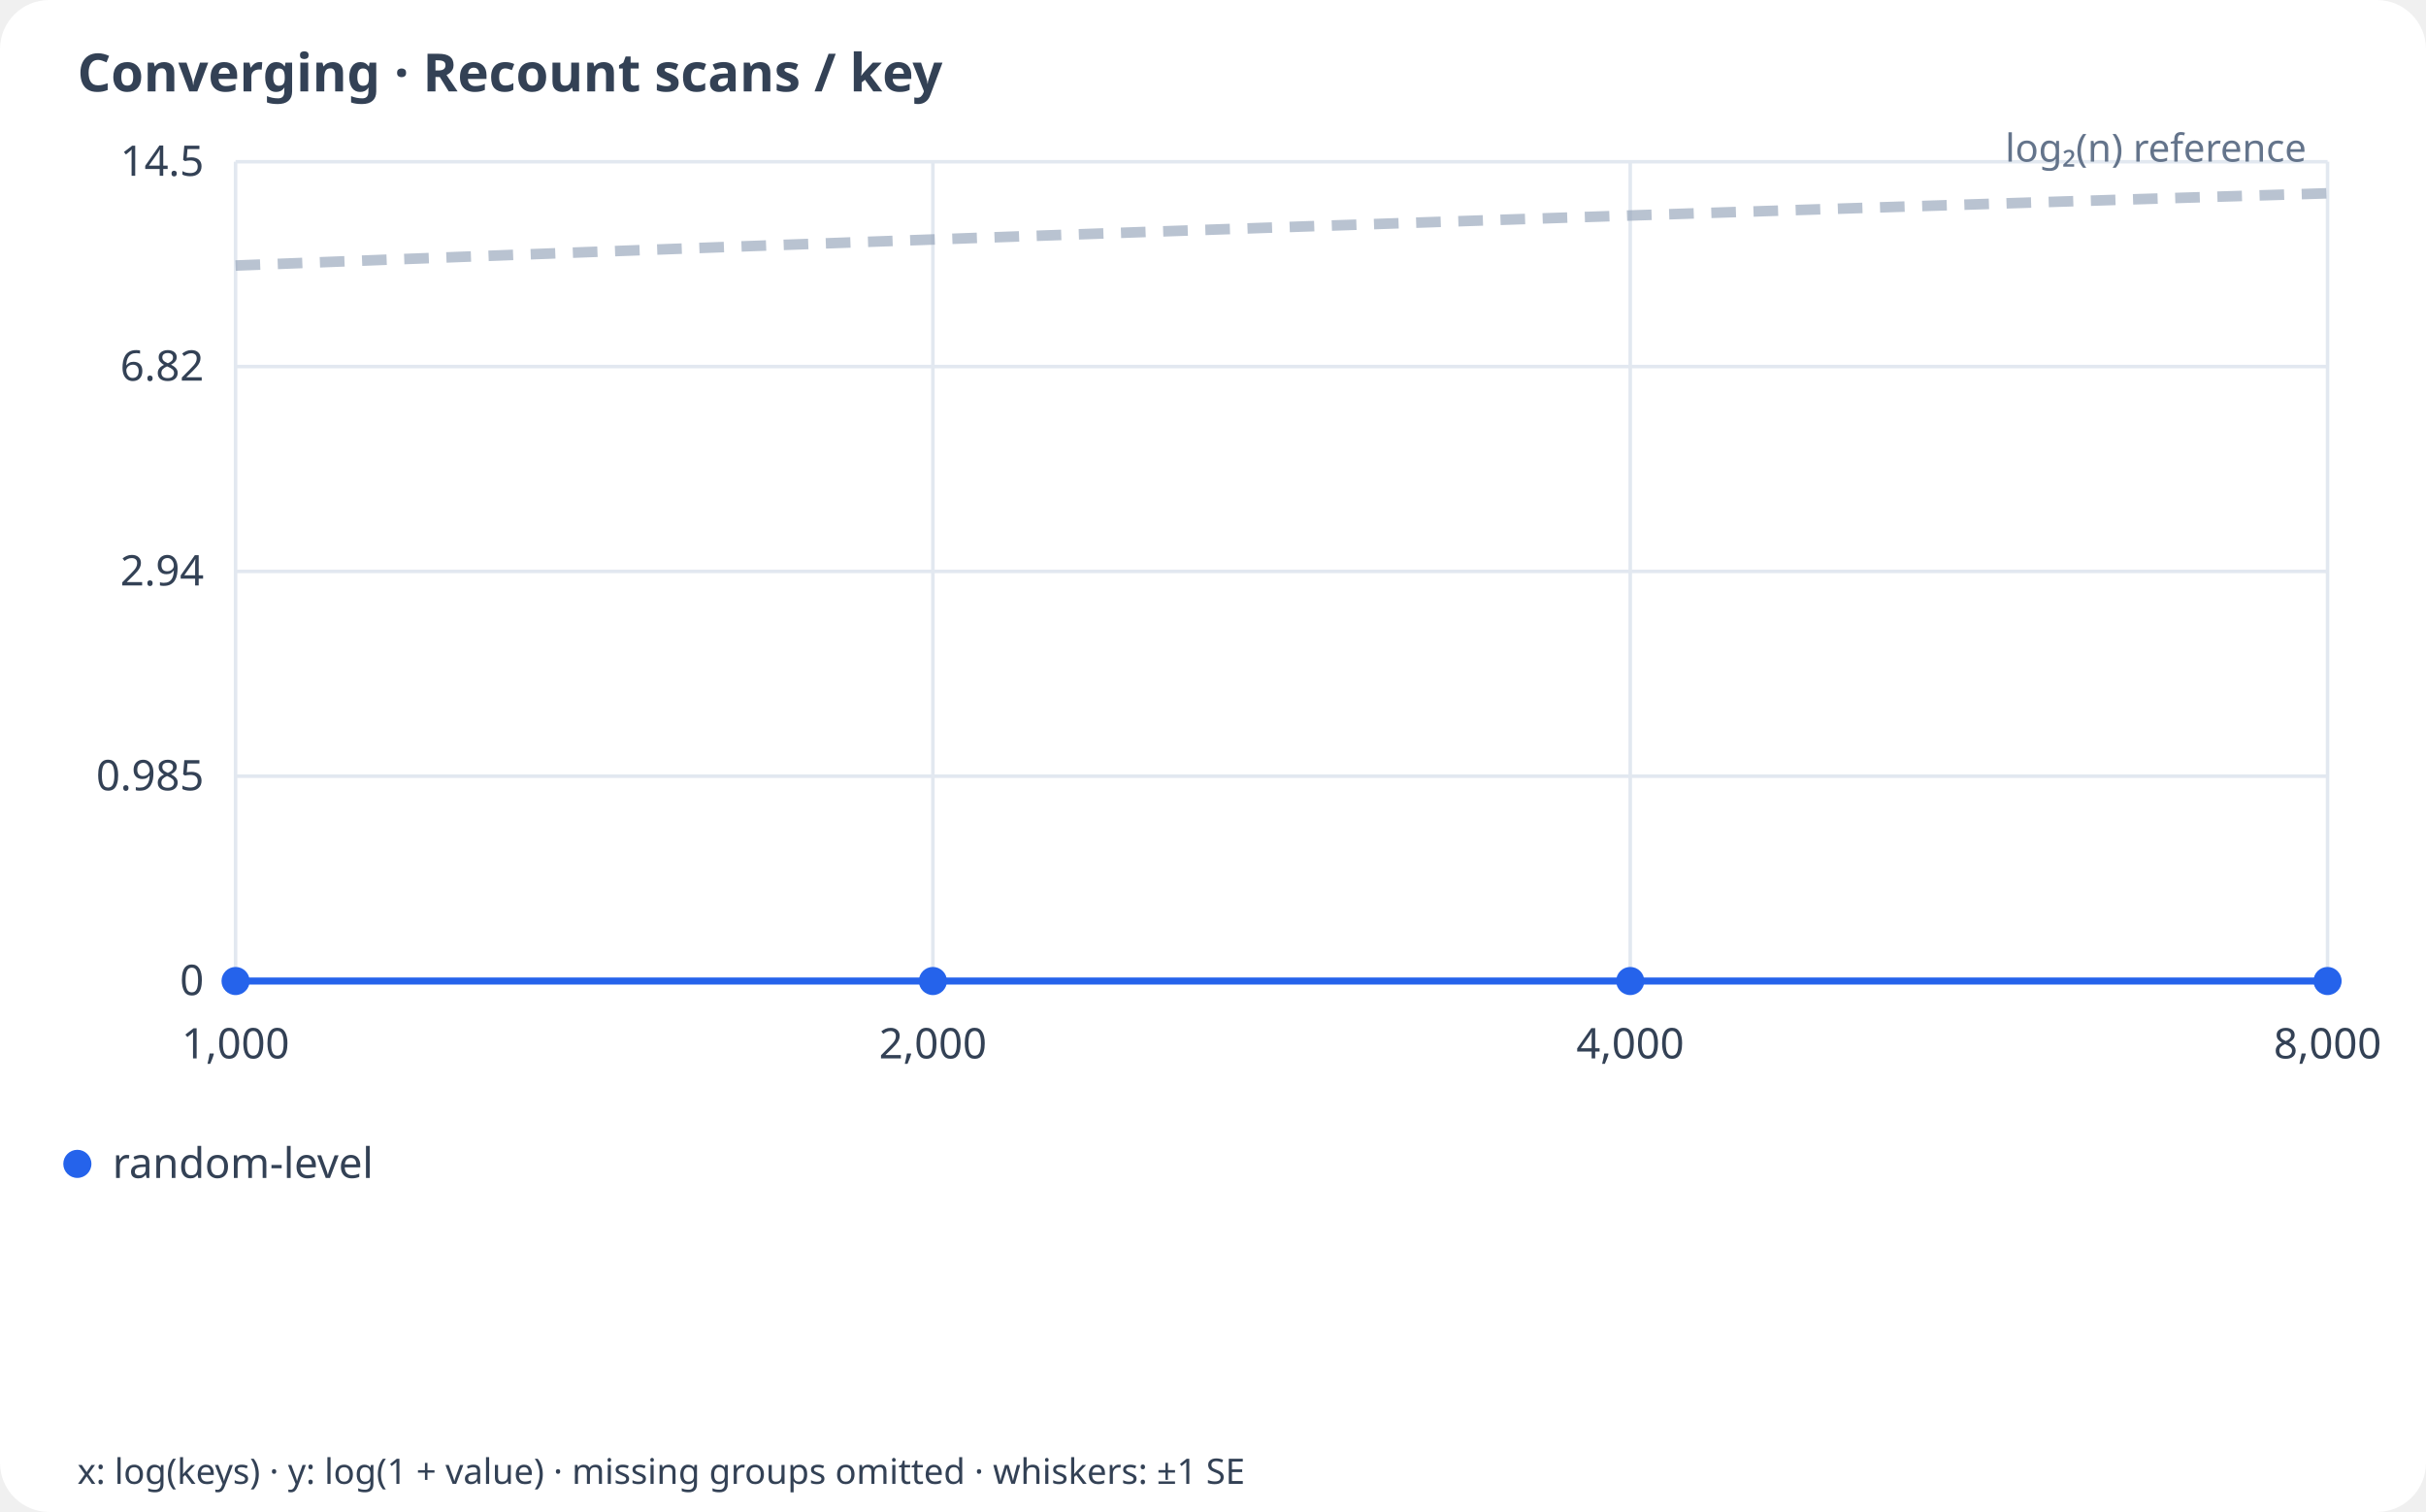
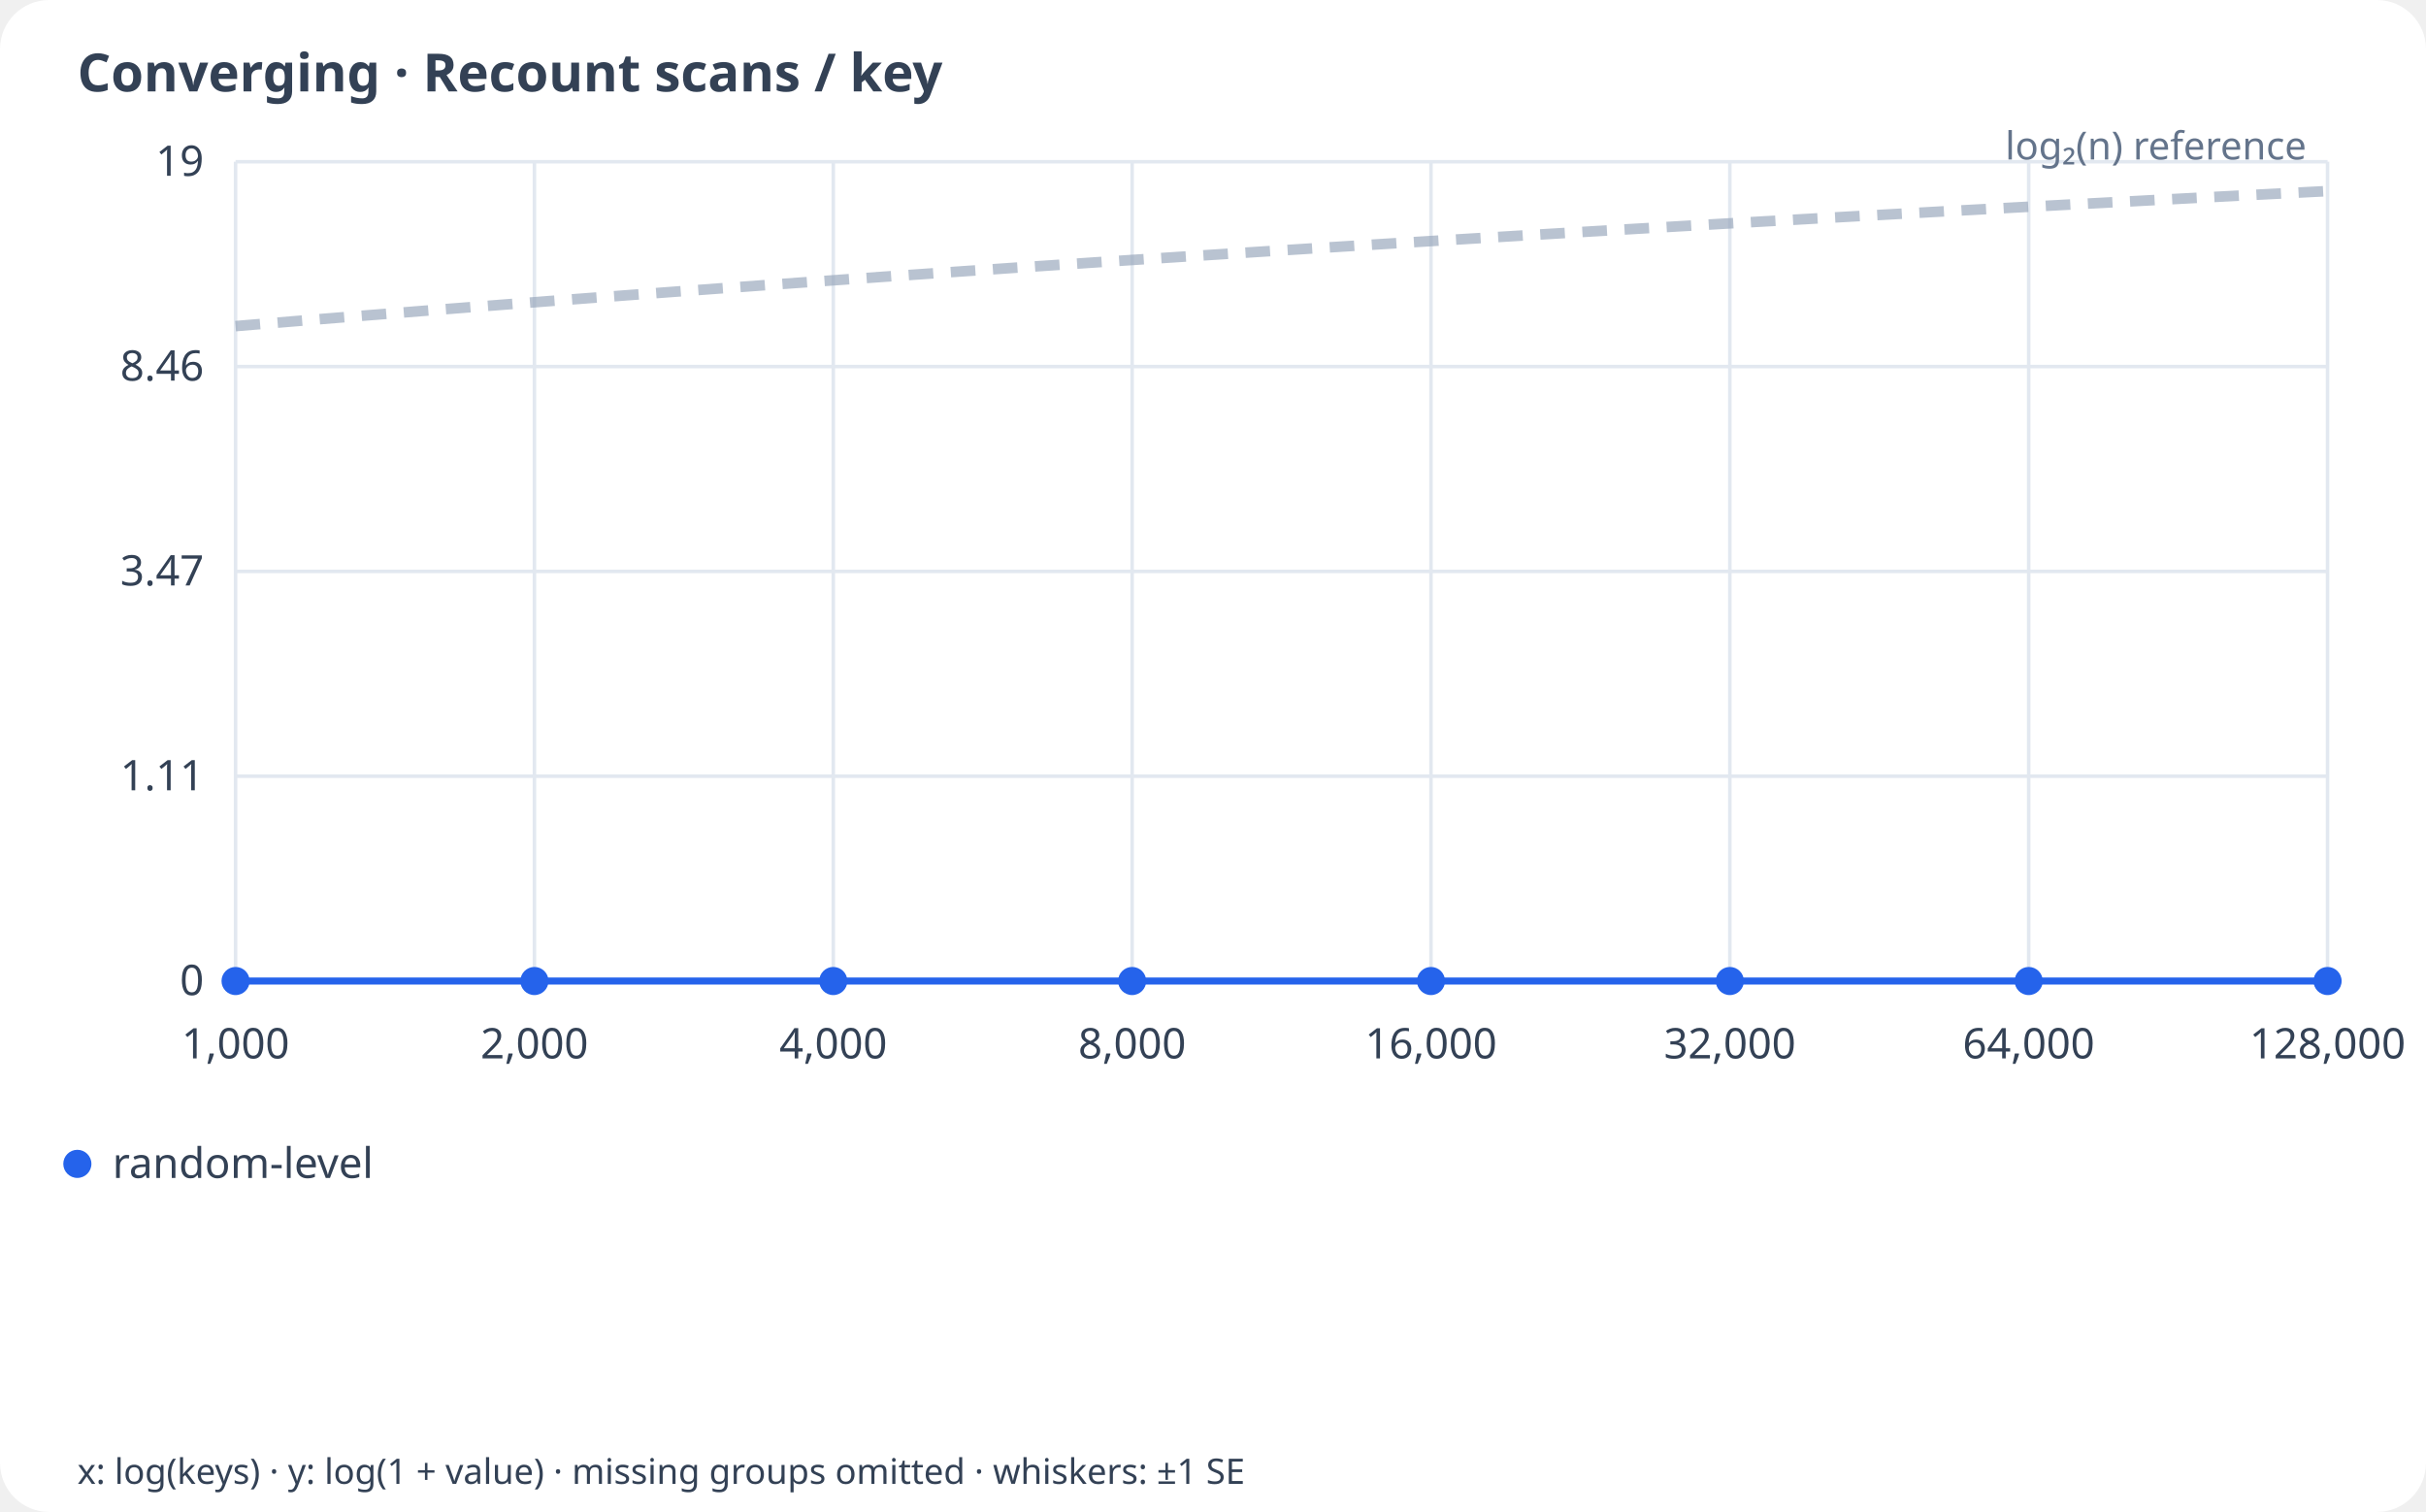
<svg xmlns="http://www.w3.org/2000/svg" viewBox="0 0 690 430" role="img" aria-labelledby="title desc">
  <style>text{font:12px system-ui,sans-serif;fill:#334155}.grid{stroke:#e2e8f0}path,line{vector-effect:non-scaling-stroke}</style>
  <rect width="690" height="430" rx="14" fill="white" />
  <text x="22" y="26" style="font-size:15px;font-weight:650">Converging · Recount scans / key</text>
  <line class="grid" x1="67" x2="662" y1="279.00" y2="279.00" />
  <text x="58" y="283.00" text-anchor="end">0</text>
  <line class="grid" x1="67" x2="662" y1="220.75" y2="220.75" />
-   <text x="58" y="224.75" text-anchor="end">0.985</text>
+   <text x="58" y="224.75" text-anchor="end">1.11</text>
  <line class="grid" x1="67" x2="662" y1="162.50" y2="162.50" />
-   <text x="58" y="166.50" text-anchor="end">2.94</text>
+   <text x="58" y="166.50" text-anchor="end">3.47</text>
  <line class="grid" x1="67" x2="662" y1="104.25" y2="104.25" />
-   <text x="58" y="108.25" text-anchor="end">6.82</text>
+   <text x="58" y="108.25" text-anchor="end">8.46</text>
  <line class="grid" x1="67" x2="662" y1="46.00" y2="46.00" />
-   <text x="58" y="50.00" text-anchor="end">14.5</text>
+   <text x="58" y="50.00" text-anchor="end">19</text>
  <line class="grid" x1="67.00" x2="67.00" y1="46" y2="279" />
  <text x="67.00" y="301" text-anchor="middle">1,000</text>
-   <line class="grid" x1="265.33" x2="265.33" y1="46" y2="279" />
-   <text x="265.33" y="301" text-anchor="middle">2,000</text>
-   <line class="grid" x1="463.67" x2="463.67" y1="46" y2="279" />
-   <text x="463.67" y="301" text-anchor="middle">4,000</text>
+   <line class="grid" x1="152.00" x2="152.00" y1="46" y2="279" />
+   <text x="152.00" y="301" text-anchor="middle">2,000</text>
+   <line class="grid" x1="237.00" x2="237.00" y1="46" y2="279" />
+   <text x="237.00" y="301" text-anchor="middle">4,000</text>
+   <line class="grid" x1="322.00" x2="322.00" y1="46" y2="279" />
+   <text x="322.00" y="301" text-anchor="middle">8,000</text>
+   <line class="grid" x1="407.00" x2="407.00" y1="46" y2="279" />
+   <text x="407.00" y="301" text-anchor="middle">16,000</text>
+   <line class="grid" x1="492.00" x2="492.00" y1="46" y2="279" />
+   <text x="492.00" y="301" text-anchor="middle">32,000</text>
+   <line class="grid" x1="577.00" x2="577.00" y1="46" y2="279" />
+   <text x="577.00" y="301" text-anchor="middle">64,000</text>
  <line class="grid" x1="662.00" x2="662.00" y1="46" y2="279" />
-   <text x="662.00" y="301" text-anchor="middle">8,000</text>
-   <path class="log-reference" d="M67.00,75.52 L72.95,75.29 L78.90,75.06 L84.85,74.83 L90.80,74.60 L96.75,74.37 L102.70,74.14 L108.65,73.91 L114.60,73.68 L120.55,73.46 L126.50,73.23 L132.45,73.00 L138.40,72.78 L144.35,72.55 L150.30,72.33 L156.25,72.11 L162.20,71.88 L168.15,71.66 L174.10,71.44 L180.05,71.22 L186.00,71.00 L191.95,70.78 L197.90,70.56 L203.85,70.34 L209.80,70.12 L215.75,69.90 L221.70,69.68 L227.65,69.47 L233.60,69.25 L239.55,69.04 L245.50,68.82 L251.45,68.61 L257.40,68.39 L263.35,68.18 L269.30,67.97 L275.25,67.75 L281.20,67.54 L287.15,67.33 L293.10,67.12 L299.05,66.91 L305.00,66.70 L310.95,66.49 L316.90,66.28 L322.85,66.07 L328.80,65.86 L334.75,65.66 L340.70,65.45 L346.65,65.24 L352.60,65.04 L358.55,64.83 L364.50,64.63 L370.45,64.42 L376.40,64.22 L382.35,64.02 L388.30,63.82 L394.25,63.61 L400.20,63.41 L406.15,63.21 L412.10,63.01 L418.05,62.81 L424.00,62.61 L429.95,62.41 L435.90,62.21 L441.85,62.01 L447.80,61.81 L453.75,61.62 L459.70,61.42 L465.65,61.22 L471.60,61.03 L477.55,60.83 L483.50,60.63 L489.45,60.44 L495.40,60.25 L501.35,60.05 L507.30,59.86 L513.25,59.66 L519.20,59.47 L525.15,59.28 L531.10,59.09 L537.05,58.90 L543.00,58.71 L548.95,58.52 L554.90,58.33 L560.85,58.14 L566.80,57.95 L572.75,57.76 L578.70,57.57 L584.65,57.38 L590.60,57.19 L596.55,57.01 L602.50,56.82 L608.45,56.63 L614.40,56.45 L620.35,56.26 L626.30,56.08 L632.25,55.89 L638.20,55.71 L644.15,55.52 L650.10,55.34 L656.05,55.16 L662.00,54.97" stroke="#94a3b8" stroke-width="3" stroke-dasharray="7 5" opacity="0.65" fill="none" />
-   <text x="656" y="45.97" text-anchor="end" style="fill:#64748b;font-size:11px">log₂(n) reference</text>
+   <text x="662.00" y="301" text-anchor="middle">128,000</text>
+   <path class="log-reference" d="M67.00,92.75 L72.95,92.25 L78.90,91.76 L84.85,91.27 L90.80,90.78 L96.75,90.30 L102.70,89.82 L108.65,89.35 L114.60,88.87 L120.55,88.40 L126.50,87.93 L132.45,87.47 L138.40,87.01 L144.35,86.55 L150.30,86.09 L156.25,85.63 L162.20,85.18 L168.15,84.73 L174.10,84.29 L180.05,83.84 L186.00,83.40 L191.95,82.96 L197.90,82.53 L203.85,82.09 L209.80,81.66 L215.75,81.23 L221.70,80.80 L227.65,80.38 L233.60,79.96 L239.55,79.54 L245.50,79.12 L251.45,78.70 L257.40,78.29 L263.35,77.88 L269.30,77.47 L275.25,77.06 L281.20,76.66 L287.15,76.25 L293.10,75.85 L299.05,75.46 L305.00,75.06 L310.95,74.66 L316.90,74.27 L322.85,73.88 L328.80,73.49 L334.75,73.11 L340.70,72.72 L346.65,72.34 L352.60,71.96 L358.55,71.58 L364.50,71.20 L370.45,70.83 L376.40,70.45 L382.35,70.08 L388.30,69.71 L394.25,69.34 L400.20,68.98 L406.15,68.61 L412.10,68.25 L418.05,67.89 L424.00,67.53 L429.95,67.17 L435.90,66.81 L441.85,66.46 L447.80,66.10 L453.75,65.75 L459.70,65.40 L465.65,65.05 L471.60,64.71 L477.55,64.36 L483.50,64.02 L489.45,63.67 L495.40,63.33 L501.35,62.99 L507.30,62.66 L513.25,62.32 L519.20,61.98 L525.15,61.65 L531.10,61.32 L537.05,60.99 L543.00,60.66 L548.95,60.33 L554.90,60.00 L560.85,59.68 L566.80,59.36 L572.75,59.03 L578.70,58.71 L584.65,58.39 L590.60,58.07 L596.55,57.76 L602.50,57.44 L608.45,57.13 L614.40,56.81 L620.35,56.50 L626.30,56.19 L632.25,55.88 L638.20,55.57 L644.15,55.26 L650.10,54.96 L656.05,54.65 L662.00,54.35" stroke="#94a3b8" stroke-width="3" stroke-dasharray="7 5" opacity="0.65" fill="none" />
+   <text x="656" y="45.35" text-anchor="end" style="fill:#64748b;font-size:11px">log₂(n) reference</text>
  <path d="M67.00,279.00V279.00 M64.00,279.00h6 M64.00,279.00h6" stroke="#2563eb" fill="none" />
  <circle cx="67.00" cy="279.00" r="4" fill="#2563eb" />
-   <path d="M67.00,279.00 L265.33,279.00" stroke="#2563eb" stroke-width="2" fill="none" />
-   <path d="M265.33,279.00V279.00 M262.33,279.00h6 M262.33,279.00h6" stroke="#2563eb" fill="none" />
-   <circle cx="265.33" cy="279.00" r="4" fill="#2563eb" />
-   <path d="M265.33,279.00 L463.67,279.00" stroke="#2563eb" stroke-width="2" fill="none" />
-   <path d="M463.67,279.00V279.00 M460.67,279.00h6 M460.67,279.00h6" stroke="#2563eb" fill="none" />
-   <circle cx="463.67" cy="279.00" r="4" fill="#2563eb" />
-   <path d="M463.67,279.00 L662.00,279.00" stroke="#2563eb" stroke-width="2" fill="none" />
+   <path d="M67.00,279.00 L152.00,279.00" stroke="#2563eb" stroke-width="2" fill="none" />
+   <path d="M152.00,279.00V279.00 M149.00,279.00h6 M149.00,279.00h6" stroke="#2563eb" fill="none" />
+   <circle cx="152.00" cy="279.00" r="4" fill="#2563eb" />
+   <path d="M152.00,279.00 L237.00,279.00" stroke="#2563eb" stroke-width="2" fill="none" />
+   <path d="M237.00,279.00V279.00 M234.00,279.00h6 M234.00,279.00h6" stroke="#2563eb" fill="none" />
+   <circle cx="237.00" cy="279.00" r="4" fill="#2563eb" />
+   <path d="M237.00,279.00 L322.00,279.00" stroke="#2563eb" stroke-width="2" fill="none" />
+   <path d="M322.00,279.00V279.00 M319.00,279.00h6 M319.00,279.00h6" stroke="#2563eb" fill="none" />
+   <circle cx="322.00" cy="279.00" r="4" fill="#2563eb" />
+   <path d="M322.00,279.00 L407.00,279.00" stroke="#2563eb" stroke-width="2" fill="none" />
+   <path d="M407.00,279.00V279.00 M404.00,279.00h6 M404.00,279.00h6" stroke="#2563eb" fill="none" />
+   <circle cx="407.00" cy="279.00" r="4" fill="#2563eb" />
+   <path d="M407.00,279.00 L492.00,279.00" stroke="#2563eb" stroke-width="2" fill="none" />
+   <path d="M492.00,279.00V279.00 M489.00,279.00h6 M489.00,279.00h6" stroke="#2563eb" fill="none" />
+   <circle cx="492.00" cy="279.00" r="4" fill="#2563eb" />
+   <path d="M492.00,279.00 L577.00,279.00" stroke="#2563eb" stroke-width="2" fill="none" />
+   <path d="M577.00,279.00V279.00 M574.00,279.00h6 M574.00,279.00h6" stroke="#2563eb" fill="none" />
+   <circle cx="577.00" cy="279.00" r="4" fill="#2563eb" />
+   <path d="M577.00,279.00 L662.00,279.00" stroke="#2563eb" stroke-width="2" fill="none" />
  <path d="M662.00,279.00V279.00 M659.00,279.00h6 M659.00,279.00h6" stroke="#2563eb" fill="none" />
  <circle cx="662.00" cy="279.00" r="4" fill="#2563eb" />
  <circle cx="22" cy="331" r="4" fill="#2563eb" />
  <text x="32" y="335">random-level</text>
  <text x="22" y="422" style="font-size:10px">x: log(keys) · y: log(1 + value) · missing groups omitted · whiskers: ±1 SE</text>
</svg>
